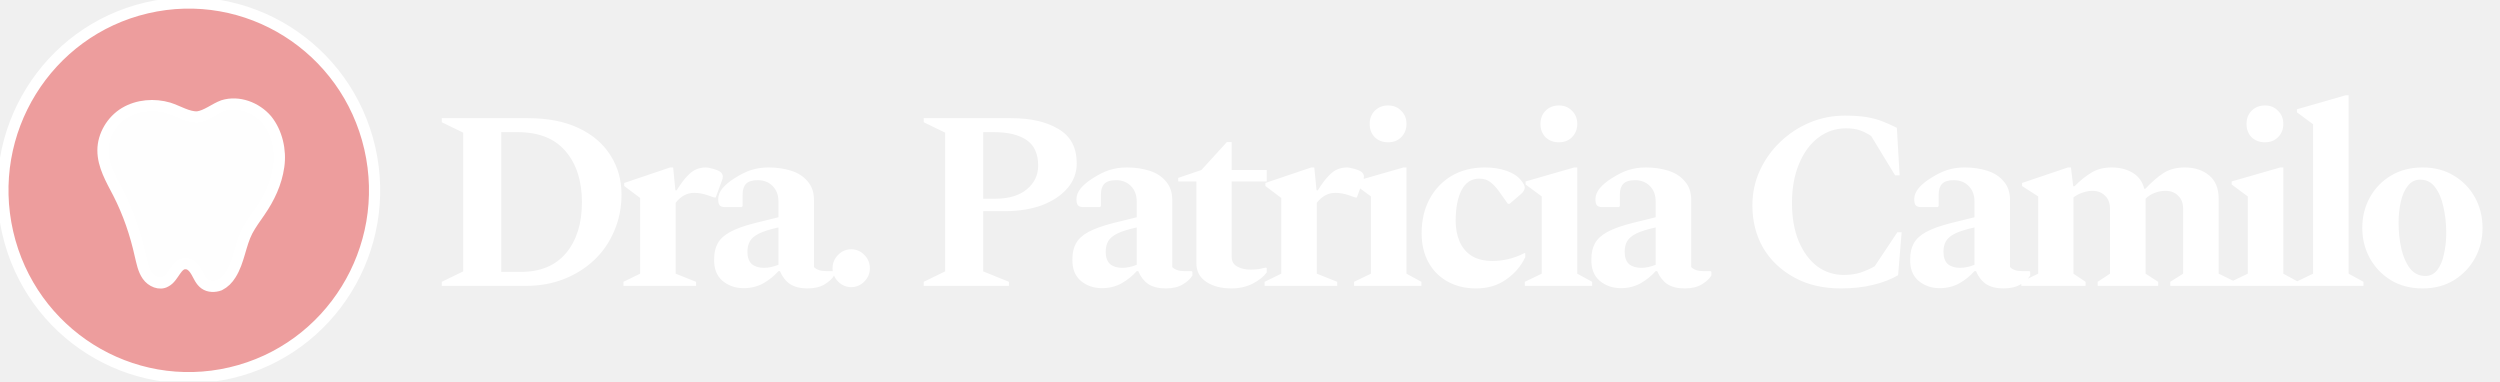
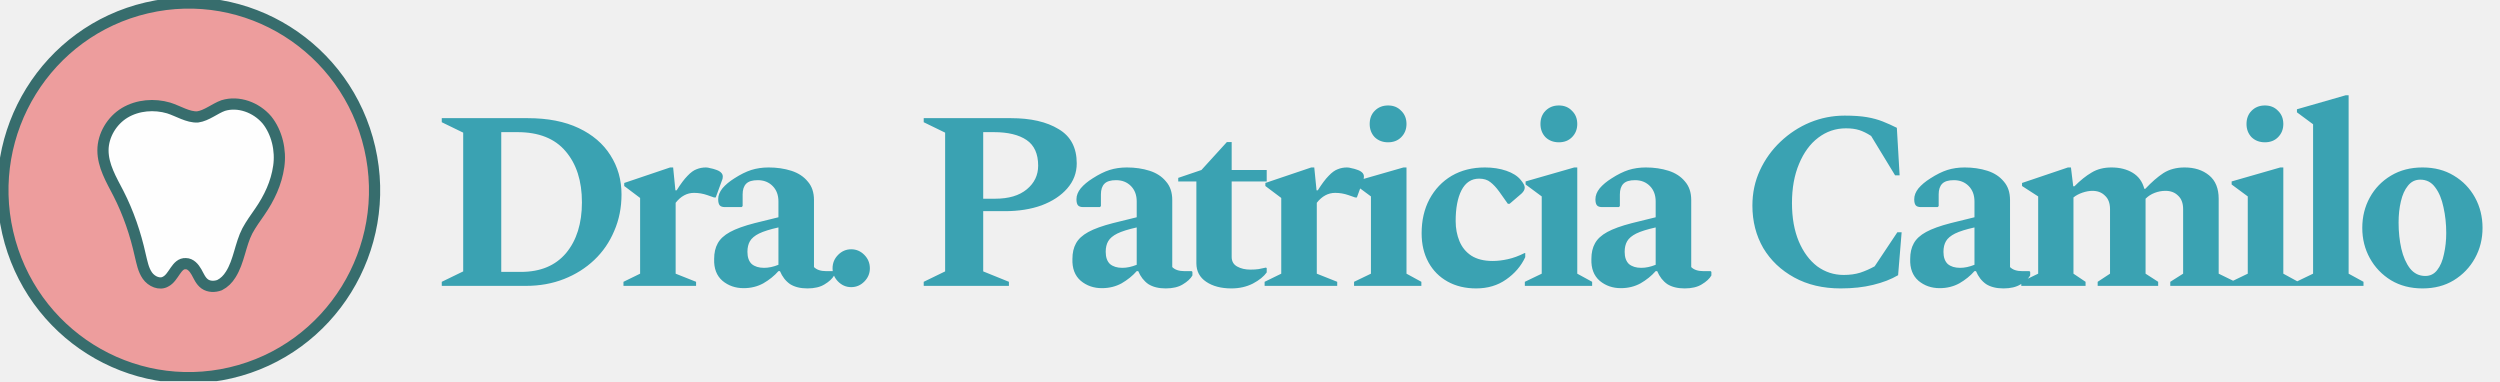
<svg xmlns="http://www.w3.org/2000/svg" width="223" height="34" viewBox="0 0 223 34" fill="none">
  <g clip-path="url(#clip0_138_1217)">
-     <path d="M39.406 25.5V25.137L41.317 24.208V11.832L39.406 10.903V10.54H47.074C48.858 10.54 50.372 10.835 51.616 11.424C52.86 12.013 53.805 12.822 54.45 13.849C55.109 14.877 55.439 16.04 55.439 17.34C55.439 18.519 55.222 19.607 54.787 20.604C54.367 21.601 53.775 22.463 53.01 23.188C52.246 23.913 51.346 24.48 50.312 24.888C49.277 25.296 48.146 25.5 46.916 25.5H39.406ZM46.152 11.787H44.712V24.253H46.467C48.206 24.253 49.547 23.694 50.492 22.576C51.436 21.443 51.908 19.932 51.908 18.043C51.908 16.139 51.421 14.62 50.447 13.487C49.487 12.353 48.056 11.787 46.152 11.787ZM55.613 25.5V25.137L57.098 24.412V17.657L55.681 16.592V16.32L59.774 14.937H60.044L60.246 16.977H60.358C60.718 16.403 61.04 15.972 61.325 15.685C61.61 15.383 61.88 15.187 62.135 15.096C62.39 14.99 62.667 14.937 62.967 14.937C63.087 14.937 63.222 14.96 63.372 15.005C63.536 15.036 63.679 15.073 63.799 15.119C64.249 15.255 64.474 15.466 64.474 15.753C64.474 15.889 64.444 16.018 64.383 16.139L63.844 17.612H63.686L63.102 17.408C62.712 17.272 62.315 17.204 61.91 17.204C61.28 17.204 60.733 17.499 60.268 18.088V24.412L62.09 25.137V25.5H55.613ZM66.333 25.704C65.599 25.704 64.969 25.485 64.444 25.047C63.92 24.593 63.672 23.944 63.702 23.097C63.702 22.553 63.807 22.092 64.017 21.715C64.227 21.322 64.594 20.982 65.119 20.695C65.644 20.408 66.378 20.143 67.323 19.901L69.437 19.38V17.975C69.437 17.4 69.264 16.94 68.919 16.592C68.575 16.244 68.132 16.071 67.593 16.071C67.113 16.071 66.768 16.176 66.558 16.388C66.348 16.6 66.243 16.917 66.243 17.34V18.383L66.153 18.473H64.669C64.444 18.473 64.287 18.42 64.197 18.315C64.107 18.209 64.062 18.028 64.062 17.771C64.062 17.438 64.19 17.113 64.444 16.796C64.714 16.479 65.067 16.184 65.501 15.912C66.041 15.564 66.543 15.315 67.008 15.164C67.488 15.013 68.005 14.937 68.56 14.937C69.294 14.937 69.969 15.036 70.584 15.232C71.198 15.428 71.685 15.746 72.045 16.184C72.42 16.607 72.607 17.159 72.607 17.839V23.823C72.847 24.064 73.207 24.185 73.687 24.185H74.339L74.406 24.253V24.571C74.241 24.858 73.957 25.122 73.552 25.364C73.162 25.606 72.652 25.727 72.023 25.727C71.393 25.727 70.876 25.598 70.471 25.341C70.081 25.069 69.781 24.684 69.572 24.185H69.437C69.062 24.608 68.612 24.971 68.087 25.273C67.563 25.56 66.978 25.704 66.333 25.704ZM66.671 22.463C66.671 22.946 66.798 23.309 67.053 23.551C67.323 23.777 67.69 23.891 68.155 23.891C68.56 23.891 68.987 23.8 69.437 23.619V20.287C68.687 20.453 68.11 20.634 67.705 20.831C67.315 21.027 67.046 21.254 66.896 21.511C66.746 21.768 66.671 22.085 66.671 22.463ZM75.928 25.613C75.478 25.613 75.089 25.447 74.759 25.115C74.429 24.782 74.264 24.389 74.264 23.936C74.264 23.468 74.429 23.067 74.759 22.735C75.089 22.402 75.478 22.236 75.928 22.236C76.378 22.236 76.768 22.402 77.097 22.735C77.427 23.067 77.592 23.468 77.592 23.936C77.592 24.389 77.427 24.782 77.097 25.115C76.768 25.447 76.378 25.613 75.928 25.613ZM82.395 25.5V25.137L84.306 24.208V11.832L82.395 10.903V10.54H90.176C91.945 10.54 93.361 10.865 94.426 11.515C95.505 12.149 96.045 13.169 96.045 14.575C96.045 15.421 95.76 16.169 95.19 16.819C94.635 17.453 93.878 17.952 92.919 18.315C91.96 18.662 90.865 18.836 89.636 18.836H87.702V24.208L89.996 25.137V25.5H82.395ZM87.702 11.787V17.725H88.781C89.981 17.725 90.918 17.446 91.592 16.887C92.267 16.328 92.604 15.625 92.604 14.779C92.604 13.721 92.26 12.958 91.57 12.489C90.88 12.021 89.906 11.787 88.647 11.787H87.702ZM98.291 25.704C97.557 25.704 96.927 25.485 96.403 25.047C95.878 24.593 95.63 23.944 95.66 23.097C95.66 22.553 95.765 22.092 95.975 21.715C96.185 21.322 96.552 20.982 97.077 20.695C97.602 20.408 98.337 20.143 99.281 19.901L101.395 19.38V17.975C101.395 17.4 101.222 16.94 100.878 16.592C100.533 16.244 100.091 16.071 99.551 16.071C99.071 16.071 98.726 16.176 98.516 16.388C98.306 16.6 98.202 16.917 98.202 17.34V18.383L98.112 18.473H96.627C96.403 18.473 96.245 18.42 96.155 18.315C96.065 18.209 96.02 18.028 96.02 17.771C96.02 17.438 96.148 17.113 96.403 16.796C96.672 16.479 97.025 16.184 97.46 15.912C97.999 15.564 98.501 15.315 98.966 15.164C99.446 15.013 99.963 14.937 100.518 14.937C101.252 14.937 101.927 15.036 102.542 15.232C103.156 15.428 103.644 15.746 104.003 16.184C104.378 16.607 104.565 17.159 104.565 17.839V23.823C104.805 24.064 105.165 24.185 105.645 24.185H106.297L106.364 24.253V24.571C106.2 24.858 105.915 25.122 105.51 25.364C105.12 25.606 104.61 25.727 103.981 25.727C103.351 25.727 102.834 25.598 102.429 25.341C102.039 25.069 101.74 24.684 101.53 24.185H101.395C101.02 24.608 100.57 24.971 100.046 25.273C99.521 25.56 98.936 25.704 98.291 25.704ZM98.629 22.463C98.629 22.946 98.756 23.309 99.011 23.551C99.281 23.777 99.648 23.891 100.113 23.891C100.518 23.891 100.945 23.8 101.395 23.619V20.287C100.645 20.453 100.068 20.634 99.663 20.831C99.273 21.027 99.004 21.254 98.854 21.511C98.704 21.768 98.629 22.085 98.629 22.463ZM109.843 25.727C108.928 25.727 108.178 25.53 107.594 25.137C107.009 24.744 106.717 24.193 106.717 23.483V16.184H105.098V15.867L107.167 15.164L109.438 12.671H109.865V15.164H112.991V16.184H109.865V22.916C109.865 23.309 110.03 23.596 110.36 23.777C110.69 23.959 111.079 24.049 111.529 24.049C111.814 24.049 112.061 24.034 112.271 24.004C112.496 23.959 112.713 23.913 112.923 23.868L112.991 23.913V24.299C112.736 24.661 112.324 24.994 111.754 25.296C111.184 25.583 110.547 25.727 109.843 25.727ZM112.803 25.5V25.137L114.288 24.412V17.657L112.871 16.592V16.32L116.964 14.937H117.233L117.436 16.977H117.548C117.908 16.403 118.23 15.972 118.515 15.685C118.8 15.383 119.07 15.187 119.325 15.096C119.58 14.99 119.857 14.937 120.157 14.937C120.277 14.937 120.412 14.96 120.562 15.005C120.726 15.036 120.869 15.073 120.989 15.119C121.439 15.255 121.663 15.466 121.663 15.753C121.663 15.889 121.633 16.018 121.573 16.139L121.034 17.612H120.876L120.292 17.408C119.902 17.272 119.505 17.204 119.1 17.204C118.47 17.204 117.923 17.499 117.458 18.088V24.412L119.28 25.137V25.5H112.803ZM123.818 12.693C123.338 12.693 122.941 12.542 122.626 12.24C122.326 11.923 122.176 11.53 122.176 11.061C122.176 10.578 122.326 10.185 122.626 9.883C122.941 9.565 123.338 9.407 123.818 9.407C124.297 9.407 124.687 9.565 124.987 9.883C125.302 10.185 125.459 10.578 125.459 11.061C125.459 11.53 125.302 11.923 124.987 12.24C124.687 12.542 124.297 12.693 123.818 12.693ZM120.782 25.5V25.137L122.288 24.412V17.521L120.849 16.456V16.184L125.189 14.937H125.459V24.412L126.786 25.137V25.5H120.782ZM131.667 25.727C130.707 25.727 129.86 25.523 129.125 25.115C128.391 24.707 127.821 24.132 127.416 23.392C127.012 22.652 126.809 21.79 126.809 20.808C126.809 19.66 127.042 18.647 127.506 17.771C127.986 16.879 128.646 16.184 129.485 15.685C130.34 15.187 131.329 14.937 132.454 14.937C133.158 14.937 133.795 15.036 134.365 15.232C134.935 15.428 135.362 15.7 135.647 16.048C135.887 16.335 136.007 16.562 136.007 16.728C136.007 16.909 135.909 17.091 135.714 17.272L134.657 18.179H134.5L133.713 17.068C133.458 16.72 133.203 16.448 132.948 16.252C132.693 16.04 132.356 15.935 131.936 15.935C131.247 15.935 130.722 16.282 130.362 16.977C130.017 17.657 129.845 18.572 129.845 19.72C129.845 20.37 129.958 20.967 130.182 21.511C130.407 22.055 130.76 22.485 131.239 22.803C131.734 23.12 132.371 23.279 133.151 23.279C133.57 23.279 134.02 23.226 134.5 23.12C134.98 23.014 135.474 22.833 135.984 22.576H136.052V22.939C135.677 23.74 135.107 24.404 134.343 24.933C133.593 25.462 132.701 25.727 131.667 25.727ZM139.051 12.693C138.571 12.693 138.174 12.542 137.859 12.24C137.559 11.923 137.409 11.53 137.409 11.061C137.409 10.578 137.559 10.185 137.859 9.883C138.174 9.565 138.571 9.407 139.051 9.407C139.531 9.407 139.92 9.565 140.22 9.883C140.535 10.185 140.692 10.578 140.692 11.061C140.692 11.53 140.535 11.923 140.22 12.24C139.92 12.542 139.531 12.693 139.051 12.693ZM136.015 25.5V25.137L137.522 24.412V17.521L136.083 16.456V16.184L140.423 14.937H140.692V24.412L142.019 25.137V25.5H136.015ZM144.583 25.704C143.848 25.704 143.219 25.485 142.694 25.047C142.169 24.593 141.922 23.944 141.952 23.097C141.952 22.553 142.057 22.092 142.267 21.715C142.476 21.322 142.844 20.982 143.368 20.695C143.893 20.408 144.628 20.143 145.572 19.901L147.686 19.38V17.975C147.686 17.4 147.514 16.94 147.169 16.592C146.824 16.244 146.382 16.071 145.842 16.071C145.362 16.071 145.018 16.176 144.808 16.388C144.598 16.6 144.493 16.917 144.493 17.34V18.383L144.403 18.473H142.919C142.694 18.473 142.536 18.42 142.446 18.315C142.357 18.209 142.312 18.028 142.312 17.771C142.312 17.438 142.439 17.113 142.694 16.796C142.964 16.479 143.316 16.184 143.751 15.912C144.29 15.564 144.793 15.315 145.257 15.164C145.737 15.013 146.254 14.937 146.809 14.937C147.544 14.937 148.218 15.036 148.833 15.232C149.448 15.428 149.935 15.746 150.295 16.184C150.669 16.607 150.857 17.159 150.857 17.839V23.823C151.097 24.064 151.456 24.185 151.936 24.185H152.588L152.656 24.253V24.571C152.491 24.858 152.206 25.122 151.801 25.364C151.411 25.606 150.902 25.727 150.272 25.727C149.642 25.727 149.125 25.598 148.72 25.341C148.331 25.069 148.031 24.684 147.821 24.185H147.686C147.311 24.608 146.861 24.971 146.337 25.273C145.812 25.56 145.227 25.704 144.583 25.704ZM144.92 22.463C144.92 22.946 145.047 23.309 145.302 23.551C145.572 23.777 145.939 23.891 146.404 23.891C146.809 23.891 147.236 23.8 147.686 23.619V20.287C146.936 20.453 146.359 20.634 145.954 20.831C145.565 21.027 145.295 21.254 145.145 21.511C144.995 21.768 144.92 22.085 144.92 22.463ZM164.184 25.727C162.61 25.727 161.231 25.402 160.047 24.752C158.862 24.102 157.94 23.226 157.281 22.123C156.636 21.004 156.314 19.743 156.314 18.337C156.314 17.204 156.539 16.154 156.988 15.187C157.438 14.22 158.045 13.373 158.81 12.648C159.589 11.908 160.466 11.333 161.441 10.925C162.43 10.517 163.465 10.313 164.544 10.313C165.339 10.313 165.998 10.359 166.523 10.449C167.048 10.54 167.52 10.668 167.94 10.835C168.359 11.001 168.779 11.19 169.199 11.401L169.446 15.64H169.042L166.905 12.127C166.53 11.885 166.178 11.711 165.848 11.605C165.519 11.5 165.121 11.447 164.656 11.447C163.742 11.447 162.917 11.726 162.183 12.285C161.463 12.829 160.894 13.608 160.474 14.62C160.054 15.617 159.844 16.781 159.844 18.111C159.844 19.425 160.047 20.566 160.451 21.533C160.856 22.485 161.403 23.226 162.093 23.755C162.798 24.268 163.585 24.525 164.454 24.525C165.009 24.525 165.504 24.457 165.938 24.321C166.388 24.17 166.815 23.981 167.22 23.755L169.244 20.717H169.626L169.311 24.548C168.697 24.911 167.955 25.198 167.085 25.409C166.231 25.621 165.264 25.727 164.184 25.727ZM173.02 25.704C172.285 25.704 171.656 25.485 171.131 25.047C170.606 24.593 170.359 23.944 170.389 23.097C170.389 22.553 170.494 22.092 170.704 21.715C170.914 21.322 171.281 20.982 171.806 20.695C172.33 20.408 173.065 20.143 174.009 19.901L176.123 19.38V17.975C176.123 17.4 175.951 16.94 175.606 16.592C175.261 16.244 174.819 16.071 174.279 16.071C173.8 16.071 173.455 16.176 173.245 16.388C173.035 16.6 172.93 16.917 172.93 17.34V18.383L172.84 18.473H171.356C171.131 18.473 170.974 18.42 170.884 18.315C170.794 18.209 170.749 18.028 170.749 17.771C170.749 17.438 170.876 17.113 171.131 16.796C171.401 16.479 171.753 16.184 172.188 15.912C172.728 15.564 173.23 15.315 173.695 15.164C174.174 15.013 174.692 14.937 175.246 14.937C175.981 14.937 176.655 15.036 177.27 15.232C177.885 15.428 178.372 15.746 178.732 16.184C179.107 16.607 179.294 17.159 179.294 17.839V23.823C179.534 24.064 179.894 24.185 180.373 24.185H181.025L181.093 24.253V24.571C180.928 24.858 180.643 25.122 180.238 25.364C179.849 25.606 179.339 25.727 178.709 25.727C178.08 25.727 177.562 25.598 177.158 25.341C176.768 25.069 176.468 24.684 176.258 24.185H176.123C175.748 24.608 175.299 24.971 174.774 25.273C174.249 25.56 173.665 25.704 173.02 25.704ZM173.357 22.463C173.357 22.946 173.485 23.309 173.74 23.551C174.009 23.777 174.377 23.891 174.841 23.891C175.246 23.891 175.673 23.8 176.123 23.619V20.287C175.374 20.453 174.796 20.634 174.392 20.831C174.002 21.027 173.732 21.254 173.582 21.511C173.432 21.768 173.357 22.085 173.357 22.463ZM180.298 25.5V25.137L181.805 24.412V17.521L180.366 16.592V16.32L184.459 14.937H184.728L184.931 16.615H185.043C185.568 16.086 186.078 15.678 186.572 15.391C187.067 15.088 187.659 14.937 188.349 14.937C189.083 14.937 189.713 15.096 190.238 15.413C190.762 15.731 191.107 16.207 191.272 16.841H191.362C191.932 16.237 192.472 15.768 192.981 15.436C193.506 15.104 194.136 14.937 194.87 14.937C195.755 14.937 196.482 15.172 197.051 15.64C197.621 16.108 197.906 16.804 197.906 17.725V24.412L199.39 25.137V25.5H193.588V25.137L194.735 24.412V18.655C194.735 18.126 194.585 17.725 194.286 17.453C194.001 17.166 193.626 17.023 193.161 17.023C192.831 17.023 192.509 17.083 192.194 17.204C191.879 17.325 191.61 17.499 191.385 17.725V24.412L192.509 25.137V25.5H187.112V25.137L188.214 24.412V18.655C188.214 18.126 188.064 17.725 187.764 17.453C187.479 17.166 187.105 17.023 186.64 17.023C186.37 17.023 186.078 17.076 185.763 17.181C185.448 17.287 185.178 17.431 184.953 17.612V24.412L186.033 25.137V25.5H180.298ZM202.031 12.693C201.551 12.693 201.154 12.542 200.839 12.24C200.539 11.923 200.389 11.53 200.389 11.061C200.389 10.578 200.539 10.185 200.839 9.883C201.154 9.565 201.551 9.407 202.031 9.407C202.51 9.407 202.9 9.565 203.2 9.883C203.515 10.185 203.672 10.578 203.672 11.061C203.672 11.53 203.515 11.923 203.2 12.24C202.9 12.542 202.51 12.693 202.031 12.693ZM198.995 25.5V25.137L200.501 24.412V17.521L199.062 16.456V16.184L203.402 14.937H203.672V24.412L204.999 25.137V25.5H198.995ZM204.82 25.5V25.137L206.327 24.412V11.084L204.887 10.019V9.747L209.227 8.5H209.497V24.412L210.824 25.137V25.5H204.82ZM216.09 25.727C215.025 25.727 214.088 25.485 213.279 25.001C212.469 24.503 211.84 23.845 211.39 23.029C210.94 22.213 210.715 21.314 210.715 20.332C210.715 19.335 210.94 18.428 211.39 17.612C211.84 16.796 212.469 16.146 213.279 15.663C214.088 15.179 215.025 14.937 216.09 14.937C217.154 14.937 218.084 15.179 218.878 15.663C219.688 16.146 220.317 16.796 220.767 17.612C221.217 18.428 221.442 19.335 221.442 20.332C221.442 21.314 221.217 22.213 220.767 23.029C220.317 23.845 219.688 24.503 218.878 25.001C218.084 25.485 217.154 25.727 216.09 25.727ZM216.337 24.616C216.772 24.616 217.124 24.442 217.394 24.095C217.679 23.732 217.881 23.256 218.001 22.667C218.136 22.077 218.204 21.45 218.204 20.785C218.204 19.969 218.121 19.199 217.956 18.473C217.806 17.748 217.559 17.159 217.214 16.705C216.884 16.252 216.442 16.025 215.887 16.025C215.438 16.025 215.07 16.207 214.786 16.569C214.501 16.917 214.291 17.385 214.156 17.975C214.021 18.549 213.954 19.176 213.954 19.856C213.954 20.687 214.036 21.465 214.201 22.191C214.366 22.901 214.621 23.483 214.965 23.936C215.325 24.389 215.783 24.616 216.337 24.616Z" fill="white" />
-     <path d="M20.576 33.255C29.494 31.172 35.049 22.197 32.983 13.207C30.917 4.218 22.012 -1.381 13.094 0.702C4.176 2.785 -1.378 11.76 0.688 20.749C2.754 29.738 11.658 35.337 20.576 33.255Z" fill="#ED9D9D" stroke="white" stroke-miterlimit="10" stroke-linecap="round" stroke-linejoin="round" />
-     <path d="M15.044 9.631C13.777 9.258 12.299 9.365 11.138 10.056C9.977 10.748 9.185 12.078 9.185 13.409C9.185 14.792 9.924 16.016 10.557 17.239C11.455 18.995 12.088 20.858 12.511 22.773C12.669 23.412 12.774 24.05 13.144 24.582C13.514 25.114 14.252 25.433 14.78 25.114C15.519 24.742 15.73 23.465 16.575 23.518C16.997 23.518 17.314 23.89 17.525 24.263C17.736 24.635 17.895 25.061 18.264 25.327C18.634 25.593 19.162 25.593 19.584 25.433C20.006 25.221 20.323 24.901 20.587 24.476C21.326 23.305 21.432 21.815 22.065 20.592C22.382 20.006 22.804 19.421 23.174 18.889C24.018 17.665 24.652 16.335 24.863 14.845C25.074 13.409 24.704 11.812 23.807 10.695C22.857 9.578 21.273 8.992 19.901 9.418C19.162 9.684 18.423 10.322 17.631 10.429C16.786 10.482 15.889 9.897 15.044 9.631Z" fill="#FEFEFE" stroke="white" stroke-miterlimit="10" stroke-linecap="round" stroke-linejoin="round" />
+     <path d="M39.406 25.5V25.137L41.317 24.208V11.832L39.406 10.903V10.54H47.074C48.858 10.54 50.372 10.835 51.616 11.424C52.86 12.013 53.805 12.822 54.45 13.849C55.109 14.877 55.439 16.04 55.439 17.34C55.439 18.519 55.222 19.607 54.787 20.604C54.367 21.601 53.775 22.463 53.01 23.188C52.246 23.913 51.346 24.48 50.312 24.888C49.277 25.296 48.146 25.5 46.916 25.5H39.406ZM46.152 11.787H44.712V24.253H46.467C48.206 24.253 49.547 23.694 50.492 22.576C51.436 21.443 51.908 19.932 51.908 18.043C51.908 16.139 51.421 14.62 50.447 13.487C49.487 12.353 48.056 11.787 46.152 11.787ZM55.613 25.5V25.137L57.098 24.412V17.657L55.681 16.592V16.32L59.774 14.937H60.044L60.246 16.977H60.358C60.718 16.403 61.04 15.972 61.325 15.685C61.61 15.383 61.88 15.187 62.135 15.096C62.39 14.99 62.667 14.937 62.967 14.937C63.087 14.937 63.222 14.96 63.372 15.005C63.536 15.036 63.679 15.073 63.799 15.119C64.249 15.255 64.474 15.466 64.474 15.753C64.474 15.889 64.444 16.018 64.383 16.139L63.844 17.612H63.686L63.102 17.408C62.712 17.272 62.315 17.204 61.91 17.204C61.28 17.204 60.733 17.499 60.268 18.088V24.412L62.09 25.137V25.5H55.613ZM66.333 25.704C65.599 25.704 64.969 25.485 64.444 25.047C63.92 24.593 63.672 23.944 63.702 23.097C63.702 22.553 63.807 22.092 64.017 21.715C64.227 21.322 64.594 20.982 65.119 20.695C65.644 20.408 66.378 20.143 67.323 19.901L69.437 19.38V17.975C69.437 17.4 69.264 16.94 68.919 16.592C68.575 16.244 68.132 16.071 67.593 16.071C67.113 16.071 66.768 16.176 66.558 16.388C66.348 16.6 66.243 16.917 66.243 17.34V18.383L66.153 18.473H64.669C64.444 18.473 64.287 18.42 64.197 18.315C64.107 18.209 64.062 18.028 64.062 17.771C64.062 17.438 64.19 17.113 64.444 16.796C64.714 16.479 65.067 16.184 65.501 15.912C66.041 15.564 66.543 15.315 67.008 15.164C67.488 15.013 68.005 14.937 68.56 14.937C69.294 14.937 69.969 15.036 70.584 15.232C71.198 15.428 71.685 15.746 72.045 16.184C72.42 16.607 72.607 17.159 72.607 17.839V23.823C72.847 24.064 73.207 24.185 73.687 24.185H74.339L74.406 24.253V24.571C74.241 24.858 73.957 25.122 73.552 25.364C73.162 25.606 72.652 25.727 72.023 25.727C71.393 25.727 70.876 25.598 70.471 25.341C70.081 25.069 69.781 24.684 69.572 24.185H69.437C69.062 24.608 68.612 24.971 68.087 25.273C67.563 25.56 66.978 25.704 66.333 25.704ZM66.671 22.463C66.671 22.946 66.798 23.309 67.053 23.551C67.323 23.777 67.69 23.891 68.155 23.891C68.56 23.891 68.987 23.8 69.437 23.619V20.287C68.687 20.453 68.11 20.634 67.705 20.831C67.315 21.027 67.046 21.254 66.896 21.511C66.746 21.768 66.671 22.085 66.671 22.463ZM75.928 25.613C75.478 25.613 75.089 25.447 74.759 25.115C74.429 24.782 74.264 24.389 74.264 23.936C74.264 23.468 74.429 23.067 74.759 22.735C75.089 22.402 75.478 22.236 75.928 22.236C76.378 22.236 76.768 22.402 77.097 22.735C77.427 23.067 77.592 23.468 77.592 23.936C77.592 24.389 77.427 24.782 77.097 25.115C76.768 25.447 76.378 25.613 75.928 25.613ZM82.395 25.5V25.137L84.306 24.208V11.832L82.395 10.903V10.54H90.176C91.945 10.54 93.361 10.865 94.426 11.515C95.505 12.149 96.045 13.169 96.045 14.575C96.045 15.421 95.76 16.169 95.19 16.819C94.635 17.453 93.878 17.952 92.919 18.315C91.96 18.662 90.865 18.836 89.636 18.836H87.702V24.208L89.996 25.137V25.5H82.395ZM87.702 11.787V17.725H88.781C89.981 17.725 90.918 17.446 91.592 16.887C92.267 16.328 92.604 15.625 92.604 14.779C92.604 13.721 92.26 12.958 91.57 12.489C90.88 12.021 89.906 11.787 88.647 11.787H87.702ZM98.291 25.704C97.557 25.704 96.927 25.485 96.403 25.047C95.878 24.593 95.63 23.944 95.66 23.097C95.66 22.553 95.765 22.092 95.975 21.715C96.185 21.322 96.552 20.982 97.077 20.695C97.602 20.408 98.337 20.143 99.281 19.901L101.395 19.38V17.975C101.395 17.4 101.222 16.94 100.878 16.592C100.533 16.244 100.091 16.071 99.551 16.071C99.071 16.071 98.726 16.176 98.516 16.388C98.306 16.6 98.202 16.917 98.202 17.34V18.383L98.112 18.473H96.627C96.403 18.473 96.245 18.42 96.155 18.315C96.065 18.209 96.02 18.028 96.02 17.771C96.02 17.438 96.148 17.113 96.403 16.796C96.672 16.479 97.025 16.184 97.46 15.912C97.999 15.564 98.501 15.315 98.966 15.164C99.446 15.013 99.963 14.937 100.518 14.937C101.252 14.937 101.927 15.036 102.542 15.232C103.156 15.428 103.644 15.746 104.003 16.184C104.378 16.607 104.565 17.159 104.565 17.839V23.823C104.805 24.064 105.165 24.185 105.645 24.185H106.297L106.364 24.253V24.571C106.2 24.858 105.915 25.122 105.51 25.364C105.12 25.606 104.61 25.727 103.981 25.727C103.351 25.727 102.834 25.598 102.429 25.341C102.039 25.069 101.74 24.684 101.53 24.185H101.395C101.02 24.608 100.57 24.971 100.046 25.273C99.521 25.56 98.936 25.704 98.291 25.704ZM98.629 22.463C98.629 22.946 98.756 23.309 99.011 23.551C99.281 23.777 99.648 23.891 100.113 23.891C100.518 23.891 100.945 23.8 101.395 23.619V20.287C100.645 20.453 100.068 20.634 99.663 20.831C99.273 21.027 99.004 21.254 98.854 21.511C98.704 21.768 98.629 22.085 98.629 22.463ZM109.843 25.727C108.928 25.727 108.178 25.53 107.594 25.137C107.009 24.744 106.717 24.193 106.717 23.483V16.184H105.098V15.867L107.167 15.164L109.438 12.671H109.865V15.164H112.991V16.184H109.865V22.916C109.865 23.309 110.03 23.596 110.36 23.777C110.69 23.959 111.079 24.049 111.529 24.049C111.814 24.049 112.061 24.034 112.271 24.004C112.496 23.959 112.713 23.913 112.923 23.868L112.991 23.913V24.299C112.736 24.661 112.324 24.994 111.754 25.296C111.184 25.583 110.547 25.727 109.843 25.727ZM112.803 25.5V25.137L114.288 24.412V17.657L112.871 16.592V16.32L116.964 14.937H117.233L117.436 16.977H117.548C117.908 16.403 118.23 15.972 118.515 15.685C118.8 15.383 119.07 15.187 119.325 15.096C119.58 14.99 119.857 14.937 120.157 14.937C120.277 14.937 120.412 14.96 120.562 15.005C120.726 15.036 120.869 15.073 120.989 15.119C121.439 15.255 121.663 15.466 121.663 15.753C121.663 15.889 121.633 16.018 121.573 16.139L121.034 17.612H120.876L120.292 17.408C119.902 17.272 119.505 17.204 119.1 17.204C118.47 17.204 117.923 17.499 117.458 18.088V24.412L119.28 25.137V25.5H112.803ZM123.818 12.693C123.338 12.693 122.941 12.542 122.626 12.24C122.326 11.923 122.176 11.53 122.176 11.061C122.176 10.578 122.326 10.185 122.626 9.883C122.941 9.565 123.338 9.407 123.818 9.407C124.297 9.407 124.687 9.565 124.987 9.883C125.302 10.185 125.459 10.578 125.459 11.061C125.459 11.53 125.302 11.923 124.987 12.24C124.687 12.542 124.297 12.693 123.818 12.693ZM120.782 25.5V25.137L122.288 24.412V17.521L120.849 16.456V16.184L125.189 14.937H125.459V24.412L126.786 25.137V25.5H120.782ZM131.667 25.727C130.707 25.727 129.86 25.523 129.125 25.115C128.391 24.707 127.821 24.132 127.416 23.392C127.012 22.652 126.809 21.79 126.809 20.808C126.809 19.66 127.042 18.647 127.506 17.771C127.986 16.879 128.646 16.184 129.485 15.685C130.34 15.187 131.329 14.937 132.454 14.937C133.158 14.937 133.795 15.036 134.365 15.232C134.935 15.428 135.362 15.7 135.647 16.048C135.887 16.335 136.007 16.562 136.007 16.728C136.007 16.909 135.909 17.091 135.714 17.272L134.657 18.179H134.5L133.713 17.068C133.458 16.72 133.203 16.448 132.948 16.252C132.693 16.04 132.356 15.935 131.936 15.935C131.247 15.935 130.722 16.282 130.362 16.977C130.017 17.657 129.845 18.572 129.845 19.72C129.845 20.37 129.958 20.967 130.182 21.511C130.407 22.055 130.76 22.485 131.239 22.803C131.734 23.12 132.371 23.279 133.151 23.279C133.57 23.279 134.02 23.226 134.5 23.12C134.98 23.014 135.474 22.833 135.984 22.576H136.052V22.939C135.677 23.74 135.107 24.404 134.343 24.933C133.593 25.462 132.701 25.727 131.667 25.727ZM139.051 12.693C138.571 12.693 138.174 12.542 137.859 12.24C137.559 11.923 137.409 11.53 137.409 11.061C137.409 10.578 137.559 10.185 137.859 9.883C138.174 9.565 138.571 9.407 139.051 9.407C139.531 9.407 139.92 9.565 140.22 9.883C140.535 10.185 140.692 10.578 140.692 11.061C140.692 11.53 140.535 11.923 140.22 12.24C139.92 12.542 139.531 12.693 139.051 12.693ZM136.015 25.5V25.137L137.522 24.412V17.521L136.083 16.456V16.184L140.423 14.937H140.692V24.412L142.019 25.137V25.5H136.015ZM144.583 25.704C143.848 25.704 143.219 25.485 142.694 25.047C142.169 24.593 141.922 23.944 141.952 23.097C141.952 22.553 142.057 22.092 142.267 21.715C142.476 21.322 142.844 20.982 143.368 20.695C143.893 20.408 144.628 20.143 145.572 19.901L147.686 19.38V17.975C147.686 17.4 147.514 16.94 147.169 16.592C146.824 16.244 146.382 16.071 145.842 16.071C145.362 16.071 145.018 16.176 144.808 16.388C144.598 16.6 144.493 16.917 144.493 17.34V18.383L144.403 18.473H142.919C142.694 18.473 142.536 18.42 142.446 18.315C142.356 18.209 142.312 18.028 142.312 17.771C142.312 17.438 142.439 17.113 142.694 16.796C142.964 16.479 143.316 16.184 143.751 15.912C144.29 15.564 144.793 15.315 145.257 15.164C145.737 15.013 146.254 14.937 146.809 14.937C147.544 14.937 148.218 15.036 148.833 15.232C149.448 15.428 149.935 15.746 150.295 16.184C150.669 16.607 150.857 17.159 150.857 17.839V23.823C151.097 24.064 151.456 24.185 151.936 24.185H152.588L152.656 24.253V24.571C152.491 24.858 152.206 25.122 151.801 25.364C151.411 25.606 150.902 25.727 150.272 25.727C149.642 25.727 149.125 25.598 148.72 25.341C148.331 25.069 148.031 24.684 147.821 24.185H147.686C147.311 24.608 146.861 24.971 146.337 25.273C145.812 25.56 145.227 25.704 144.583 25.704ZM144.92 22.463C144.92 22.946 145.048 23.309 145.302 23.551C145.572 23.777 145.939 23.891 146.404 23.891C146.809 23.891 147.236 23.8 147.686 23.619V20.287C146.936 20.453 146.359 20.634 145.954 20.831C145.565 21.027 145.295 21.254 145.145 21.511C144.995 21.768 144.92 22.085 144.92 22.463ZM164.184 25.727C162.61 25.727 161.231 25.402 160.047 24.752C158.862 24.102 157.94 23.226 157.281 22.123C156.636 21.004 156.314 19.743 156.314 18.337C156.314 17.204 156.539 16.154 156.988 15.187C157.438 14.22 158.045 13.373 158.81 12.648C159.589 11.908 160.466 11.333 161.441 10.925C162.43 10.517 163.465 10.313 164.544 10.313C165.339 10.313 165.998 10.359 166.523 10.449C167.048 10.54 167.52 10.668 167.94 10.835C168.359 11.001 168.779 11.19 169.199 11.401L169.446 15.64H169.042L166.905 12.127C166.53 11.885 166.178 11.711 165.848 11.605C165.519 11.5 165.121 11.447 164.657 11.447C163.742 11.447 162.917 11.726 162.183 12.285C161.463 12.829 160.894 13.608 160.474 14.62C160.054 15.617 159.844 16.781 159.844 18.111C159.844 19.425 160.047 20.566 160.451 21.533C160.856 22.485 161.403 23.226 162.093 23.755C162.798 24.268 163.585 24.525 164.454 24.525C165.009 24.525 165.504 24.457 165.938 24.321C166.388 24.17 166.815 23.981 167.22 23.755L169.244 20.717H169.626L169.311 24.548C168.697 24.911 167.955 25.198 167.085 25.409C166.231 25.621 165.264 25.727 164.184 25.727ZM173.02 25.704C172.285 25.704 171.656 25.485 171.131 25.047C170.606 24.593 170.359 23.944 170.389 23.097C170.389 22.553 170.494 22.092 170.704 21.715C170.914 21.322 171.281 20.982 171.806 20.695C172.33 20.408 173.065 20.143 174.009 19.901L176.123 19.38V17.975C176.123 17.4 175.951 16.94 175.606 16.592C175.261 16.244 174.819 16.071 174.279 16.071C173.799 16.071 173.455 16.176 173.245 16.388C173.035 16.6 172.93 16.917 172.93 17.34V18.383L172.84 18.473H171.356C171.131 18.473 170.974 18.42 170.884 18.315C170.794 18.209 170.749 18.028 170.749 17.771C170.749 17.438 170.876 17.113 171.131 16.796C171.401 16.479 171.753 16.184 172.188 15.912C172.728 15.564 173.23 15.315 173.695 15.164C174.174 15.013 174.691 14.937 175.246 14.937C175.981 14.937 176.655 15.036 177.27 15.232C177.885 15.428 178.372 15.746 178.732 16.184C179.107 16.607 179.294 17.159 179.294 17.839V23.823C179.534 24.064 179.894 24.185 180.373 24.185H181.025L181.093 24.253V24.571C180.928 24.858 180.643 25.122 180.238 25.364C179.849 25.606 179.339 25.727 178.709 25.727C178.08 25.727 177.562 25.598 177.158 25.341C176.768 25.069 176.468 24.684 176.258 24.185H176.123C175.748 24.608 175.299 24.971 174.774 25.273C174.249 25.56 173.665 25.704 173.02 25.704ZM173.357 22.463C173.357 22.946 173.485 23.309 173.74 23.551C174.009 23.777 174.377 23.891 174.841 23.891C175.246 23.891 175.673 23.8 176.123 23.619V20.287C175.374 20.453 174.796 20.634 174.392 20.831C174.002 21.027 173.732 21.254 173.582 21.511C173.432 21.768 173.357 22.085 173.357 22.463ZM180.298 25.5V25.137L181.805 24.412V17.521L180.366 16.592V16.32L184.459 14.937H184.728L184.931 16.615H185.043C185.568 16.086 186.078 15.678 186.572 15.391C187.067 15.088 187.659 14.937 188.349 14.937C189.083 14.937 189.713 15.096 190.238 15.413C190.762 15.731 191.107 16.207 191.272 16.841H191.362C191.932 16.237 192.472 15.768 192.981 15.436C193.506 15.104 194.136 14.937 194.87 14.937C195.755 14.937 196.482 15.172 197.051 15.64C197.621 16.108 197.906 16.804 197.906 17.725V24.412L199.39 25.137V25.5H193.588V25.137L194.735 24.412V18.655C194.735 18.126 194.585 17.725 194.286 17.453C194.001 17.166 193.626 17.023 193.161 17.023C192.831 17.023 192.509 17.083 192.194 17.204C191.879 17.325 191.61 17.499 191.385 17.725V24.412L192.509 25.137V25.5H187.112V25.137L188.214 24.412V18.655C188.214 18.126 188.064 17.725 187.764 17.453C187.479 17.166 187.105 17.023 186.64 17.023C186.37 17.023 186.078 17.076 185.763 17.181C185.448 17.287 185.178 17.431 184.953 17.612V24.412L186.033 25.137V25.5H180.298ZM202.031 12.693C201.551 12.693 201.154 12.542 200.839 12.24C200.539 11.923 200.389 11.53 200.389 11.061C200.389 10.578 200.539 10.185 200.839 9.883C201.154 9.565 201.551 9.407 202.031 9.407C202.51 9.407 202.9 9.565 203.2 9.883C203.515 10.185 203.672 10.578 203.672 11.061C203.672 11.53 203.515 11.923 203.2 12.24C202.9 12.542 202.51 12.693 202.031 12.693ZM198.995 25.5V25.137L200.501 24.412V17.521L199.062 16.456V16.184L203.402 14.937H203.672V24.412L204.999 25.137V25.5H198.995ZM204.82 25.5V25.137L206.327 24.412V11.084L204.887 10.019V9.747L209.227 8.5H209.497V24.412L210.824 25.137V25.5H204.82ZM216.09 25.727C215.025 25.727 214.088 25.485 213.279 25.001C212.469 24.503 211.84 23.845 211.39 23.029C210.94 22.213 210.715 21.314 210.715 20.332C210.715 19.335 210.94 18.428 211.39 17.612C211.84 16.796 212.469 16.146 213.279 15.663C214.088 15.179 215.025 14.937 216.09 14.937C217.154 14.937 218.084 15.179 218.878 15.663C219.688 16.146 220.317 16.796 220.767 17.612C221.217 18.428 221.442 19.335 221.442 20.332C221.442 21.314 221.217 22.213 220.767 23.029C220.317 23.845 219.688 24.503 218.878 25.001C218.084 25.485 217.154 25.727 216.09 25.727ZM216.337 24.616C216.772 24.616 217.124 24.442 217.394 24.095C217.679 23.732 217.881 23.256 218.001 22.667C218.136 22.077 218.204 21.45 218.204 20.785C218.204 19.969 218.121 19.199 217.956 18.473C217.806 17.748 217.559 17.159 217.214 16.705C216.884 16.252 216.442 16.025 215.887 16.025C215.438 16.025 215.07 16.207 214.786 16.569C214.501 16.917 214.291 17.385 214.156 17.975C214.021 18.549 213.954 19.176 213.954 19.856C213.954 20.687 214.036 21.465 214.201 22.191C214.366 22.901 214.621 23.483 214.965 23.936C215.325 24.389 215.783 24.616 216.337 24.616Z" fill="#3AA2B2" />
+     <path d="M20.576 33.255C29.494 31.172 35.049 22.197 32.983 13.207C30.917 4.218 22.012 -1.381 13.094 0.702C4.176 2.785 -1.378 11.76 0.688 20.749C2.754 29.738 11.658 35.337 20.576 33.255Z" fill="#ED9D9D" stroke="#376D6D" stroke-miterlimit="10" stroke-linecap="round" stroke-linejoin="round" />
+     <path d="M15.044 9.631C13.777 9.258 12.299 9.365 11.138 10.056C9.977 10.748 9.185 12.078 9.185 13.409C9.185 14.792 9.924 16.016 10.557 17.239C11.455 18.995 12.088 20.858 12.511 22.773C12.669 23.412 12.774 24.05 13.144 24.582C13.514 25.114 14.252 25.433 14.78 25.114C15.519 24.742 15.73 23.465 16.575 23.518C16.997 23.518 17.314 23.89 17.525 24.263C17.736 24.635 17.895 25.061 18.264 25.327C18.634 25.593 19.162 25.593 19.584 25.433C20.006 25.221 20.323 24.901 20.587 24.476C21.326 23.305 21.432 21.815 22.065 20.592C22.382 20.006 22.804 19.421 23.174 18.889C24.018 17.665 24.652 16.335 24.863 14.845C25.074 13.409 24.704 11.812 23.807 10.695C22.857 9.578 21.273 8.992 19.901 9.418C19.162 9.684 18.423 10.322 17.631 10.429C16.786 10.482 15.889 9.897 15.044 9.631Z" fill="#FEFEFE" stroke="#376D6D" stroke-miterlimit="10" stroke-linecap="round" stroke-linejoin="round" />
  </g>
  <defs>
    <clipPath id="clip0_138_1217">
      <rect width="223" height="34" fill="white" />
    </clipPath>
  </defs>
</svg>
